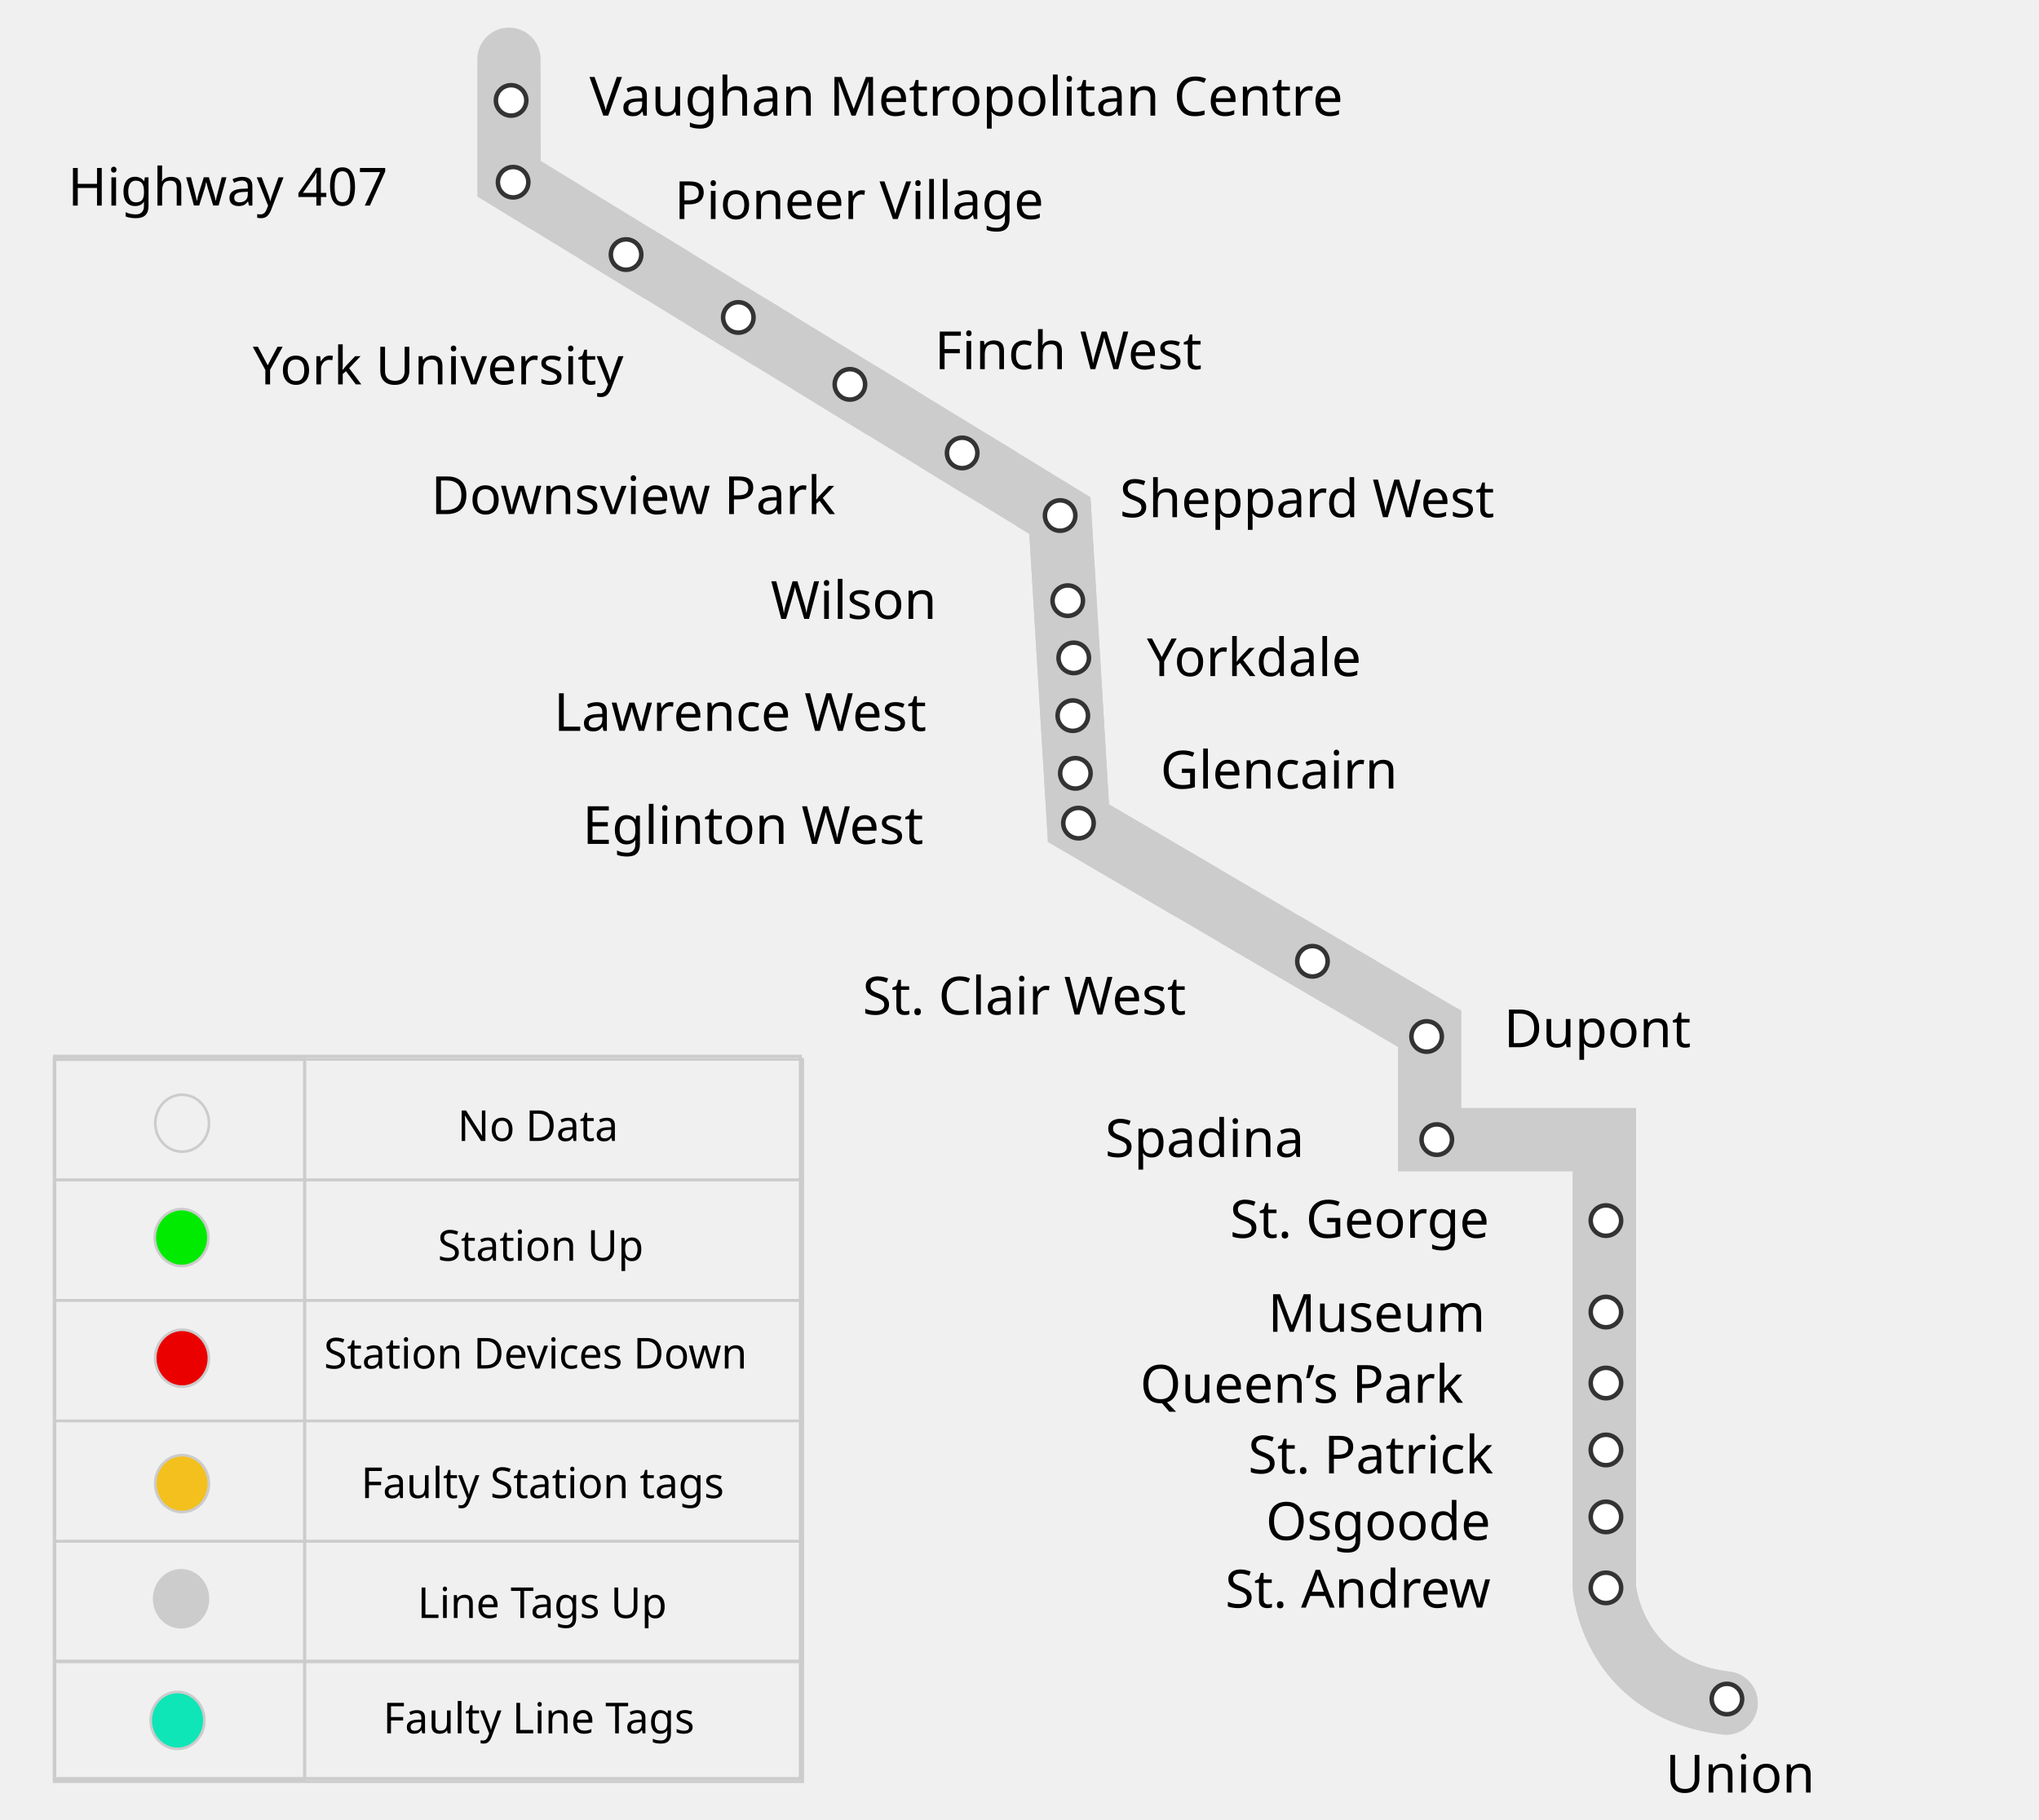
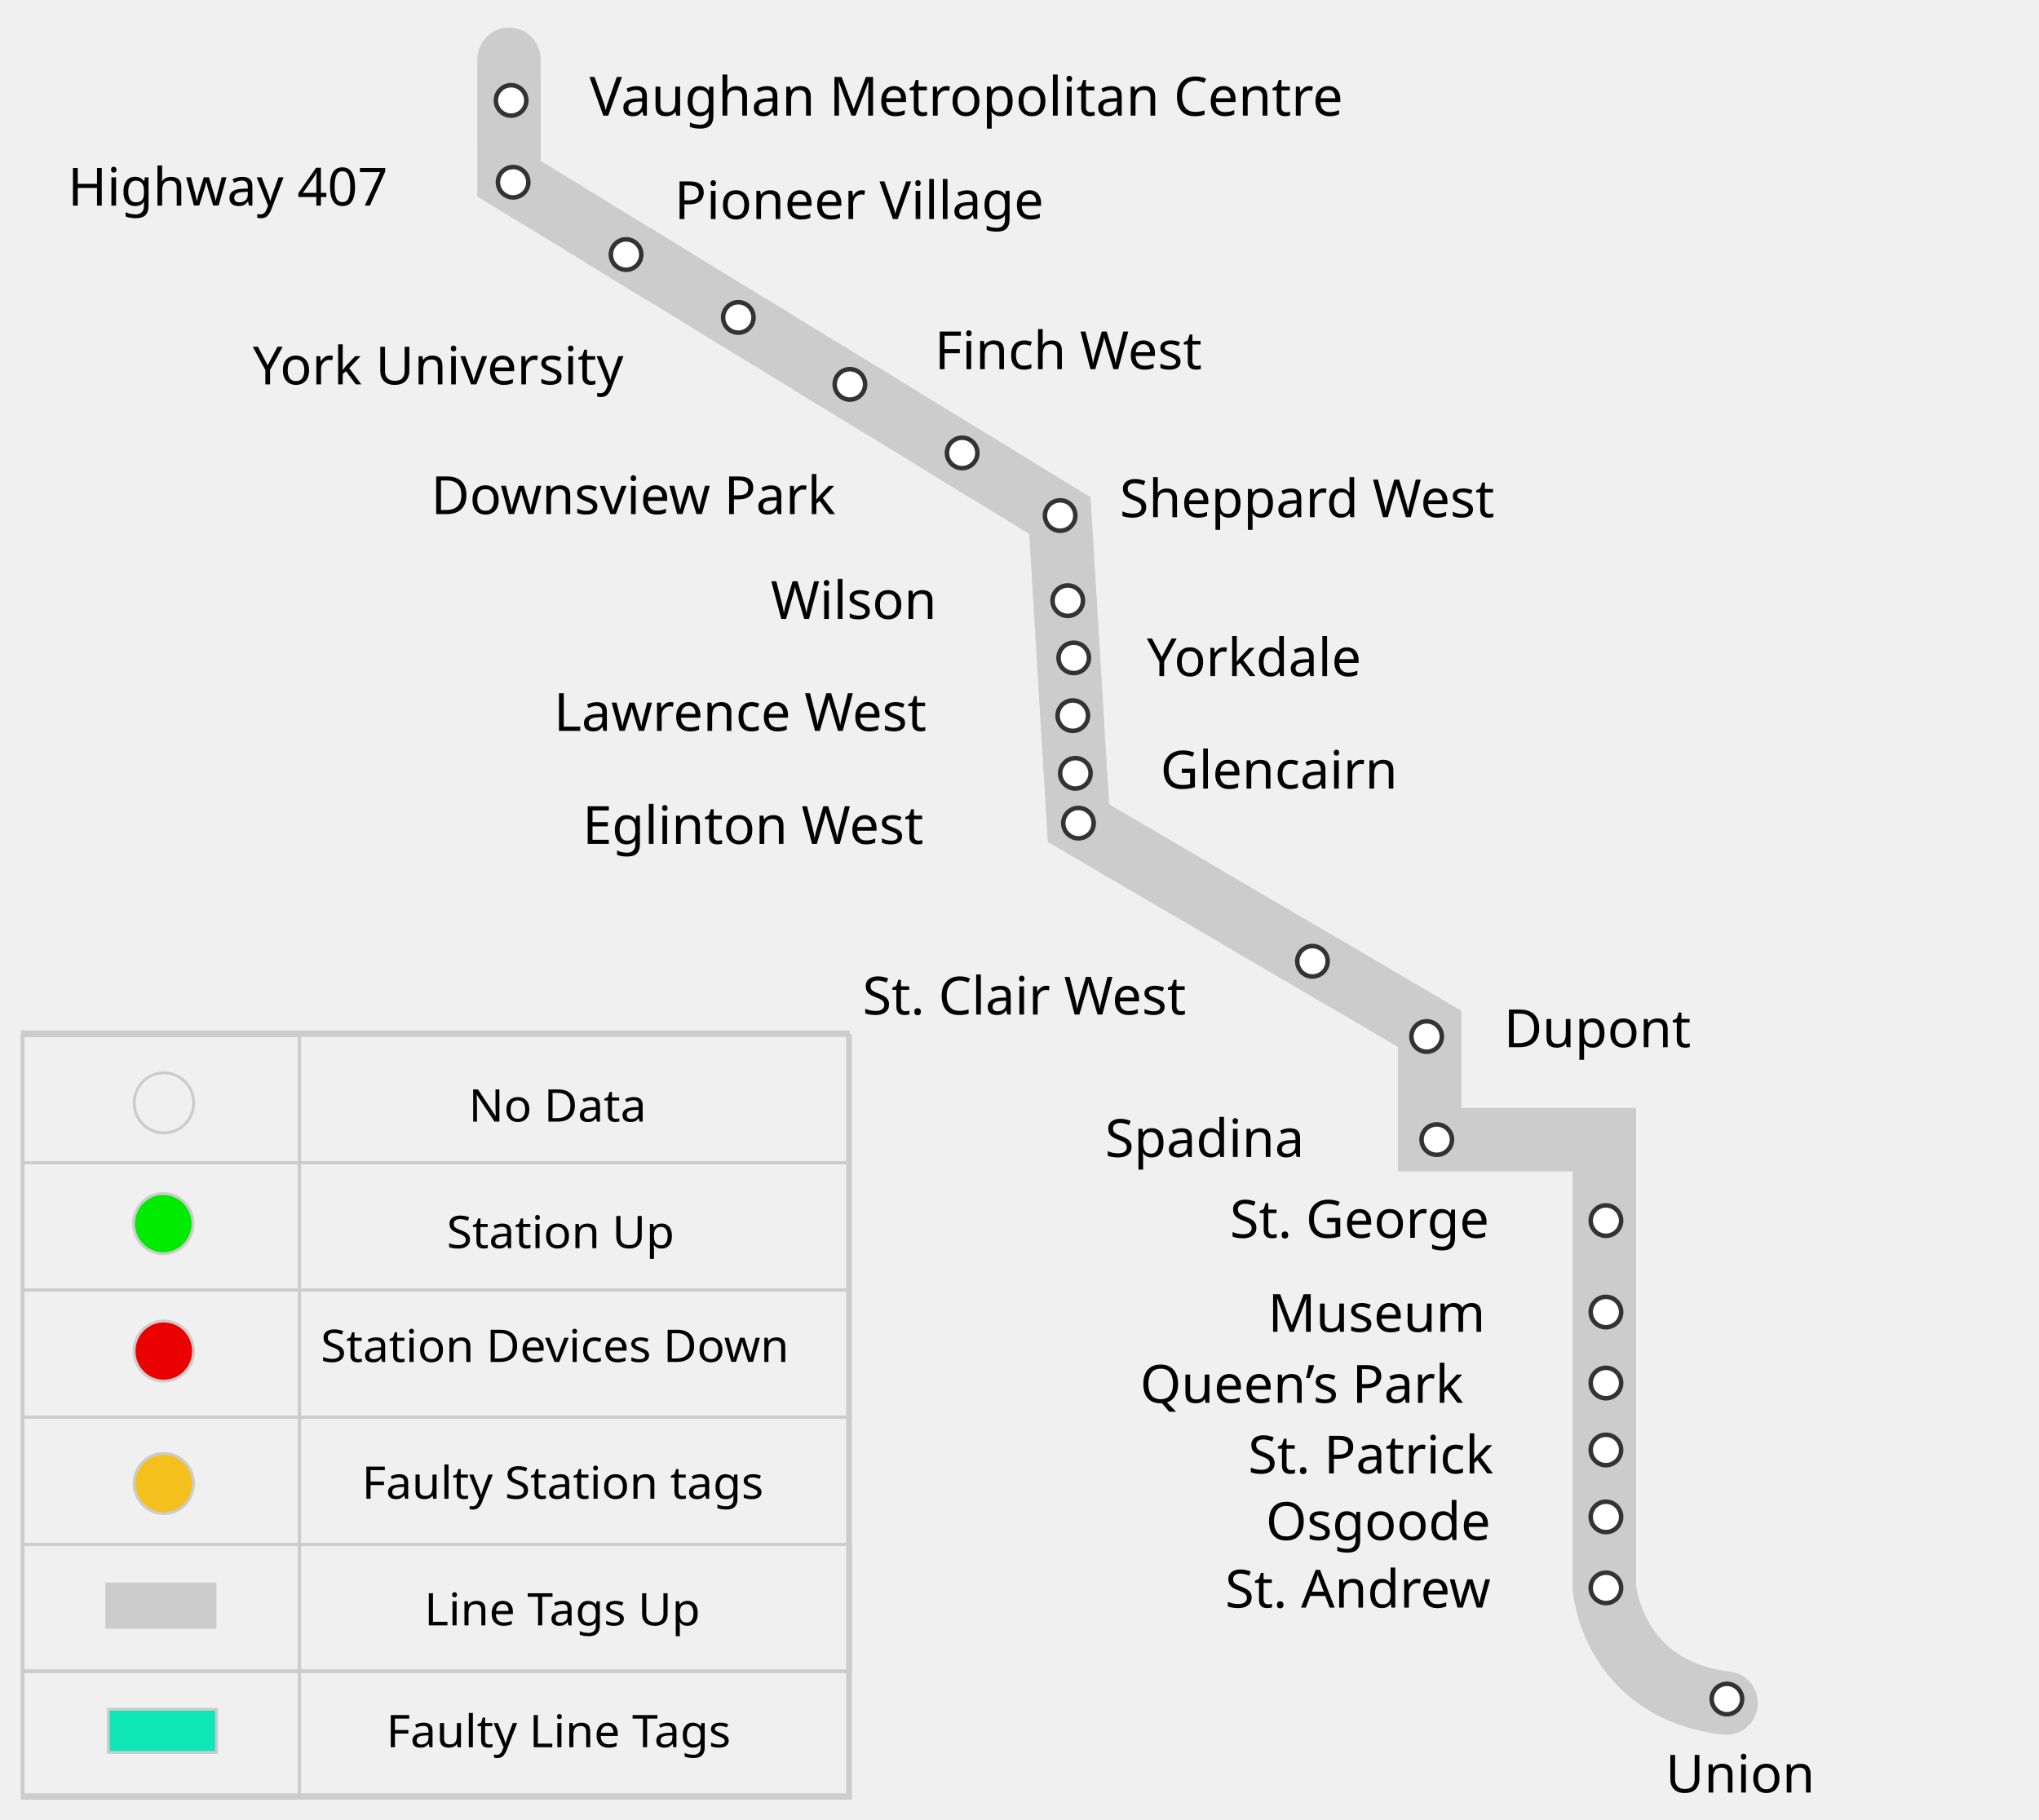
<svg xmlns="http://www.w3.org/2000/svg" version="1.1" id="Layer_1" x="0px" y="0px" width="451.477px" height="403px" viewBox="0 0 451.477 403" enable-background="new 0 0 451.477 403" xml:space="preserve">
  <defs id="defs95">
    <mask maskUnits="userSpaceOnUse" id="mask468">
      <rect style="fill:#ffd42a" id="rect470" width="20.328" height="15.186" x="105.817" y="16.058" />
    </mask>
    <clipPath clipPathUnits="userSpaceOnUse" id="clipPath696">
      <rect style="fill:#ffd42a" id="rect698" width="23.58" height="19.428" x="105.817" y="31.245" />
    </clipPath>
    <clipPath clipPathUnits="userSpaceOnUse" id="clipPath704">
      <rect style="fill:#ffd42a" id="rect706" width="23.811" height="15.422" x="129.397" y="50.673" />
    </clipPath>
    <clipPath clipPathUnits="userSpaceOnUse" id="clipPath712">
      <rect style="fill:#ffd42a" id="rect714" width="22.46" height="14.835" x="153.208" y="66.095" />
    </clipPath>
    <clipPath clipPathUnits="userSpaceOnUse" id="clipPath720">
      <rect style="fill:#ffd42a" id="rect722" width="27.921" height="15.371" x="175.668" y="80.93" />
    </clipPath>
    <clipPath clipPathUnits="userSpaceOnUse" id="clipPath728">
      <rect style="fill:#ffd42a" id="rect730" width="21.621" height="13.96" x="203.589" y="96.3" />
    </clipPath>
    <clipPath clipPathUnits="userSpaceOnUse" id="clipPath736">
      <rect style="fill:#ffd42a" id="rect738" width="20.14" height="15.08" x="225.21" y="110.26" />
    </clipPath>
    <clipPath clipPathUnits="userSpaceOnUse" id="clipPath744">
      <rect style="fill:#ffd42a" id="rect746" width="23.551" height="14.683" x="225.21" y="125.341" />
    </clipPath>
    <clipPath clipPathUnits="userSpaceOnUse" id="clipPath752">
      <rect style="fill:#ffd42a" id="rect754" width="23.128" height="12.629" x="225.21" y="140.024" />
    </clipPath>
    <clipPath clipPathUnits="userSpaceOnUse" id="clipPath760">
      <rect style="fill:#ffd42a" id="rect762" width="28.017" height="12.637" x="225.21" y="152.653" />
    </clipPath>
    <clipPath clipPathUnits="userSpaceOnUse" id="clipPath768">
      <rect style="fill:#ffd42a" id="rect770" width="29.013" height="11.654" x="225.21" y="165.29" />
    </clipPath>
    <clipPath clipPathUnits="userSpaceOnUse" id="clipPath776">
      <rect style="fill:#ffd42a" id="rect778" width="45.053" height="25.935" x="225.21" y="176.944" />
    </clipPath>
    <clipPath clipPathUnits="userSpaceOnUse" id="clipPath784">
      <rect style="fill:#ffd42a" id="rect786" width="34.442" height="20.303" x="270.263" y="202.879" />
    </clipPath>
    <clipPath clipPathUnits="userSpaceOnUse" id="clipPath792">
      <rect style="fill:#ffd42a" id="rect794" width="24.318" height="19.504" x="304.704" y="223.182" />
    </clipPath>
    <clipPath clipPathUnits="userSpaceOnUse" id="clipPath800">
      <rect style="fill:#ffd42a" id="rect802" width="39.153" height="20.3" x="304.704" y="242.685" />
    </clipPath>
    <clipPath clipPathUnits="userSpaceOnUse" id="clipPath810">
      <rect style="fill:#ffd42a" id="rect812" width="25.038" height="37.601" x="343.857" y="242.685" />
    </clipPath>
    <clipPath clipPathUnits="userSpaceOnUse" id="clipPath818">
      <rect style="fill:#ffd42a" id="rect820" width="26.431" height="19.362" x="343.857" y="280.287" />
    </clipPath>
    <clipPath clipPathUnits="userSpaceOnUse" id="clipPath826">
      <rect style="fill:#ffd42a" id="rect828" width="23.973" height="14.342" x="343.857" y="299.649" />
    </clipPath>
    <clipPath clipPathUnits="userSpaceOnUse" id="clipPath834">
      <rect style="fill:#ffd42a" id="rect836" width="26.164" height="15.457" x="343.857" y="313.991" />
    </clipPath>
    <clipPath clipPathUnits="userSpaceOnUse" id="clipPath842">
      <rect style="fill:#ffd42a" id="rect844" width="26.052" height="15.4" x="343.857" y="329.448" />
    </clipPath>
    <clipPath clipPathUnits="userSpaceOnUse" id="clipPath850">
      <rect style="fill:#ffd42a" id="rect852" width="39.676" height="22.66" x="343.857" y="344.848" />
    </clipPath>
    <clipPath clipPathUnits="userSpaceOnUse" id="clipPath858">
      <rect style="fill:#ffd42a" id="rect860" width="45.782" height="17.585" x="343.857" y="367.508" />
    </clipPath>
  </defs>
  <path fill="none" stroke="#cccccc" stroke-width="14" stroke-linecap="round" stroke-miterlimit="10" d="m 112.696,13.114 v 26.453 l 121.982,74.61 4.117,68.125 77.736,45.531 v 24.56 h 38.715 v 99.279 c 0,0 1.703,22.45 26.949,25.514" id="path2" style="display:inline" />
  <text id="highway_407_txt" transform="matrix(1 0 0 1 15.0283 45.5273)" font-family="'MyriadPro-Regular'" font-size="11.679">Highway 407</text>
  <text id="york_university_txt" transform="matrix(1 0 0 1 55.9736 85.1318)" font-family="'MyriadPro-Regular'" font-size="11.679">York University</text>
  <text id="downsview_park_txt" transform="matrix(1 0 0 1 95.4551 113.8555)" font-family="'MyriadPro-Regular'" font-size="11.679">Downsview Park</text>
  <text id="wilson_txt" transform="matrix(1 0 0 1 170.6484 137.0654)" font-family="'MyriadPro-Regular'" font-size="11.679">Wilson</text>
  <text id="lawrence_west_txt" transform="matrix(1 0 0 1 122.6436 161.8711)" font-family="'MyriadPro-Regular'" font-size="11.679">Lawrence West</text>
  <text id="eglinton_west_txt" transform="matrix(1 0 0 1 129.0078 186.9014)" font-family="'MyriadPro-Regular'" font-size="11.679">Eglinton West</text>
  <text id="st_clair_west_txt" transform="matrix(1 0 0 1 190.9902 224.6914)" font-family="'MyriadPro-Regular'" font-size="11.679">St. Clair West</text>
  <text id="spadina_txt" transform="matrix(1 0 0 1 244.686 256.2373)" font-family="'MyriadPro-Regular'" font-size="11.679">Spadina</text>
  <text id="st_george_txt" transform="matrix(1 0 0 1 272.3267 274.1406)" font-family="'MyriadPro-Regular'" font-size="11.679">St. George</text>
  <text id="museum_txt" transform="matrix(1 0 0 1 280.7642 294.9561)" font-family="'MyriadPro-Regular'" font-size="11.679">Museum</text>
  <text id="queens_park_txt" transform="matrix(1 0 0 1 252.4399 310.6777)" font-family="'MyriadPro-Regular'" font-size="11.679">Queen’s Park</text>
  <text id="st_patrick_txt" transform="matrix(1 0 0 1 276.3677 326.3213)" font-family="'MyriadPro-Regular'" font-size="11.679">St. Patrick</text>
  <text id="osgoode_txt" transform="matrix(1 0 0 1 280.2661 341.0713)" font-family="'MyriadPro-Regular'" font-size="11.679">Osgoode</text>
  <text id="st_andrew_txt" transform="matrix(1 0 0 1 271.2778 356.0439)" font-family="'MyriadPro-Regular'" font-size="11.679">St. Andrew</text>
  <text id="union_txt" transform="matrix(1 0 0 1 368.8032 396.9951)" font-family="'MyriadPro-Regular'" font-size="11.679">Union</text>
  <text id="glencairn_txt" transform="translate(256.936,174.6465)" font-family="MyriadPro-Regular" font-size="11.679px" style="display:inline">Glencairn</text>
  <text id="yorkdale_txt" transform="translate(253.9341,149.7383)" font-family="MyriadPro-Regular" font-size="11.679px" style="display:inline">Yorkdale</text>
  <text id="sheppardwest_txt" transform="translate(247.9341,114.5469)" font-family="MyriadPro-Regular" font-size="11.679px" style="display:inline">Sheppard West</text>
  <text id="finch_west_txt" transform="translate(206.9609,81.7617)" font-family="MyriadPro-Regular" font-size="11.679px" style="display:inline">Finch West</text>
  <text id="pioneer_village_txt" transform="translate(149.3525,48.5078)" font-family="MyriadPro-Regular" font-size="11.679px" style="display:inline">Pioneer Village</text>
  <text id="voughan_metropolitan_centre_txt" transform="translate(130.5273,25.6133)" font-family="MyriadPro-Semibold" font-size="11.979px" style="display:inline">Vaughan Metropolitan Centre</text>
  <text id="dupont_txt" transform="translate(332.9907,231.9277)" font-family="MyriadPro-Regular" font-size="11.679px" style="display:inline">Dupont</text>
  <g id="layer1">
    <path fill="none" stroke="#cccccc" stroke-width="14" stroke-linecap="round" stroke-miterlimit="10" d="m 112.696,13.114 v 26.453 l 121.982,74.61 4.117,68.125 77.736,45.531 v 24.56 h 38.715 v 99.279 c 0,0 1.703,22.45 26.949,25.514" id="VMC" style="display:inline" mask="url(#mask468)" />
    <path fill="none" stroke="#cccccc" stroke-width="14" stroke-linecap="round" stroke-miterlimit="10" d="m 112.696,13.114 v 26.453 l 121.982,74.61 4.117,68.125 77.736,45.531 v 24.56 h 38.715 v 99.279 c 0,0 1.703,22.45 26.949,25.514" id="407" style="display:inline" clip-path="url(#clipPath696)" />
    <path fill="none" stroke="#cccccc" stroke-width="14" stroke-linecap="round" stroke-miterlimit="10" d="m 112.696,13.114 v 26.453 l 121.982,74.61 4.117,68.125 77.736,45.531 v 24.56 h 38.715 v 99.279 c 0,0 1.703,22.45 26.949,25.514" id="PNV" style="display:inline" clip-path="url(#clipPath704)" />
    <path fill="none" stroke="#cccccc" stroke-width="14" stroke-linecap="round" stroke-miterlimit="10" d="m 112.696,13.114 v 26.453 l 121.982,74.61 4.117,68.125 77.736,45.531 v 24.56 h 38.715 v 99.279 c 0,0 1.703,22.45 26.949,25.514" id="YKU" style="display:inline" clip-path="url(#clipPath712)" />
    <path fill="none" stroke="#cccccc" stroke-width="14" stroke-linecap="round" stroke-miterlimit="10" d="m 112.696,13.114 v 26.453 l 121.982,74.61 4.117,68.125 77.736,45.531 v 24.56 h 38.715 v 99.279 c 0,0 1.703,22.45 26.949,25.514" id="FNW" style="display:inline" clip-path="url(#clipPath720)" />
    <path fill="none" stroke="#cccccc" stroke-width="14" stroke-linecap="round" stroke-miterlimit="10" d="m 112.696,13.114 v 26.453 l 121.982,74.61 4.117,68.125 77.736,45.531 v 24.56 h 38.715 v 99.279 c 0,0 1.703,22.45 26.949,25.514" id="DWP" style="display:inline" clip-path="url(#clipPath728)" />
    <path fill="none" stroke="#cccccc" stroke-width="14" stroke-linecap="round" stroke-miterlimit="10" d="m 112.696,13.114 v 26.453 l 121.982,74.61 4.117,68.125 77.736,45.531 v 24.56 h 38.715 v 99.279 c 0,0 1.703,22.45 26.949,25.514" id="SHW" style="display:inline" clip-path="url(#clipPath736)" />
    <path fill="none" stroke="#cccccc" stroke-width="14" stroke-linecap="round" stroke-miterlimit="10" d="m 112.696,13.114 v 26.453 l 121.982,74.61 4.117,68.125 77.736,45.531 v 24.56 h 38.715 v 99.279 c 0,0 1.703,22.45 26.949,25.514" id="WIL" style="display:inline" clip-path="url(#clipPath744)" />
    <path fill="none" stroke="#cccccc" stroke-width="14" stroke-linecap="round" stroke-miterlimit="10" d="m 112.696,13.114 v 26.453 l 121.982,74.61 4.117,68.125 77.736,45.531 v 24.56 h 38.715 v 99.279 c 0,0 1.703,22.45 26.949,25.514" id="YKD" style="display:inline" clip-path="url(#clipPath752)" />
    <path fill="none" stroke="#cccccc" stroke-width="14" stroke-linecap="round" stroke-miterlimit="10" d="m 112.696,13.114 v 26.453 l 121.982,74.61 4.117,68.125 77.736,45.531 v 24.56 h 38.715 v 99.279 c 0,0 1.703,22.45 26.949,25.514" id="LWW" style="display:inline" clip-path="url(#clipPath760)" />
    <path fill="none" stroke="#cccccc" stroke-width="14" stroke-linecap="round" stroke-miterlimit="10" d="m 112.696,13.114 v 26.453 l 121.982,74.61 4.117,68.125 77.736,45.531 v 24.56 h 38.715 v 99.279 c 0,0 1.703,22.45 26.949,25.514" id="GLN" style="display:inline" clip-path="url(#clipPath768)" />
    <path fill="none" stroke="#cccccc" stroke-width="14" stroke-linecap="round" stroke-miterlimit="10" d="m 112.696,13.114 v 26.453 l 121.982,74.61 4.117,68.125 77.736,45.531 v 24.56 h 38.715 v 99.279 c 0,0 1.703,22.45 26.949,25.514" id="CED" style="display:inline" clip-path="url(#clipPath776)" />
    <path fill="none" stroke="#cccccc" stroke-width="14" stroke-linecap="round" stroke-miterlimit="10" d="m 112.696,13.114 v 26.453 l 121.982,74.61 4.117,68.125 77.736,45.531 v 24.56 h 38.715 v 99.279 c 0,0 1.703,22.45 26.949,25.514" id="SCW" style="display:inline" clip-path="url(#clipPath784)" />
    <path fill="none" stroke="#cccccc" stroke-width="14" stroke-linecap="round" stroke-miterlimit="10" d="m 112.696,13.114 v 26.453 l 121.982,74.61 4.117,68.125 77.736,45.531 v 24.56 h 38.715 v 99.279 c 0,0 1.703,22.45 26.949,25.514" id="DUP" style="display:inline" clip-path="url(#clipPath792)" />
    <path fill="none" stroke="#cccccc" stroke-width="14" stroke-linecap="round" stroke-miterlimit="10" d="m 112.696,13.114 v 26.453 l 121.982,74.61 4.117,68.125 77.736,45.531 v 24.56 h 38.715 v 99.279 c 0,0 1.703,22.45 26.949,25.514" id="SPA" style="display:inline" clip-path="url(#clipPath800)" />
    <path fill="none" stroke="#cccccc" stroke-width="14" stroke-linecap="round" stroke-miterlimit="10" d="m 112.696,13.114 v 26.453 l 121.982,74.61 4.117,68.125 77.736,45.531 v 24.56 h 38.715 v 99.279 c 0,0 1.703,22.45 26.949,25.514" id="STG" style="display:inline" clip-path="url(#clipPath810)" />
    <path fill="none" stroke="#cccccc" stroke-width="14" stroke-linecap="round" stroke-miterlimit="10" d="m 112.696,13.114 v 26.453 l 121.982,74.61 4.117,68.125 77.736,45.531 v 24.56 h 38.715 v 99.279 c 0,0 1.703,22.45 26.949,25.514" id="MUS" style="display:inline" clip-path="url(#clipPath818)" />
    <path fill="none" stroke="#cccccc" stroke-width="14" stroke-linecap="round" stroke-miterlimit="10" d="m 112.696,13.114 v 26.453 l 121.982,74.61 4.117,68.125 77.736,45.531 v 24.56 h 38.715 v 99.279 c 0,0 1.703,22.45 26.949,25.514" id="QNP" style="display:inline" clip-path="url(#clipPath826)" />
    <path fill="none" stroke="#cccccc" stroke-width="14" stroke-linecap="round" stroke-miterlimit="10" d="m 112.696,13.114 v 26.453 l 121.982,74.61 4.117,68.125 77.736,45.531 v 24.56 h 38.715 v 99.279 c 0,0 1.703,22.45 26.949,25.514" id="STP" style="display:inline" clip-path="url(#clipPath834)" />
    <path fill="none" stroke="#cccccc" stroke-width="14" stroke-linecap="round" stroke-miterlimit="10" d="m 112.696,13.114 v 26.453 l 121.982,74.61 4.117,68.125 77.736,45.531 v 24.56 h 38.715 v 99.279 c 0,0 1.703,22.45 26.949,25.514" id="OSG" style="display:inline" clip-path="url(#clipPath842)" />
    <path fill="none" stroke="#cccccc" stroke-width="14" stroke-linecap="round" stroke-miterlimit="10" d="m 112.696,13.114 v 26.453 l 121.982,74.61 4.117,68.125 77.736,45.531 v 24.56 h 38.715 v 99.279 c 0,0 1.703,22.45 26.949,25.514" id="STA" style="display:inline" clip-path="url(#clipPath850)" />
    <path fill="none" stroke="#cccccc" stroke-width="14" stroke-linecap="round" stroke-miterlimit="10" d="m 112.696,13.114 v 26.453 l 121.982,74.61 4.117,68.125 77.736,45.531 v 24.56 h 38.715 v 99.279 c 0,0 1.703,22.45 26.949,25.514" id="UNI" style="display:inline" clip-path="url(#clipPath858)" />
-     <rect style="fill:none;stroke:#cccccc;stroke-width:0.704" id="rect1118" width="165.139" height="159.978" x="12.084" y="233.936" />
-     <rect style="fill:none;stroke:#cccccc;stroke-width:0.703" id="rect1653" width="55.427" height="159.692" x="12.027" y="234.625" />
-     <rect style="fill:none;stroke:#cccccc;stroke-width:0.587" id="rect1655" width="165.719" height="26.686" x="12.027" y="234.625" />
-     <rect style="fill:none;stroke:#cccccc;stroke-width:0.587" id="rect1737" width="165.719" height="26.686" x="12.027" y="287.998" />
-     <rect style="fill:none;stroke:#cccccc;stroke-width:0.587" id="rect1741" width="165.719" height="26.686" x="12.027" y="261.312" />
-     <rect style="fill:none;stroke:#cccccc;stroke-width:0.587" id="rect1743" width="165.719" height="26.686" x="12.027" y="341.37" />
-     <rect style="fill:none;stroke:#cccccc;stroke-width:0.585" id="rect1745" width="165.721" height="26.533" x="12.026" y="341.37" />
-     <ellipse style="fill:none;fill-opacity:0;stroke:#cccccc;stroke-width:0.587" id="path1817" cx="40.333" cy="248.758" rx="5.951" ry="6.305" />
-     <ellipse style="fill:#00eb00;fill-opacity:1;stroke:#cccccc;stroke-width:0.587" id="path1817-3" cx="40.206" cy="274.085" rx="5.951" ry="6.305" />
-     <ellipse style="fill:#eb0000;fill-opacity:1;stroke:#cccccc;stroke-width:0.587" id="path1817-6" cx="40.312" cy="300.806" rx="5.951" ry="6.305" />
-     <ellipse style="fill:#f3c01e;fill-opacity:1;stroke:#cccccc;stroke-width:0.587" id="path1817-7" cx="40.312" cy="328.573" rx="5.951" ry="6.305" />
-     <ellipse style="fill:#cccccc;fill-opacity:1;stroke:#cccccc;stroke-width:0.587" id="path1817-5" cx="40.086" cy="354.084" rx="5.951" ry="6.305" />
-     <rect style="fill:none;stroke:#cccccc;stroke-width:0.587" id="rect1743-3" width="165.719" height="26.686" x="12.027" y="367.903" />
-     <ellipse style="fill:#0ee6b7;fill-opacity:1;stroke:#cccccc;stroke-width:0.587" id="path1817-2" cx="39.314" cy="381.024" rx="5.951" ry="6.305" />
-     <rect style="fill:none;stroke:#cccccc;stroke-width:0.587" id="rect7959" width="165.719" height="26.686" x="12.027" y="314.684" />
-     <text class="mainSubwayview" id="dupont_txt-8-04" font-family="MyriadPro-Regular" font-size="78" style="font-size:9.354px;display:inline;fill:#000000;stroke-width:0.134" x="80.728" y="328.61" transform="scale(0.9904504,1.009642)">Faulty Station tags</text>
-     <text class="mainSubwayview" id="dupont_txt-8-4" font-family="MyriadPro-Regular" font-size="78" style="font-size:9.354px;display:inline;fill:#000000;stroke-width:0.134" x="93.347" y="354.918" transform="scale(0.9904504,1.009642)">Line Tags Up</text>
-     <text class="mainSubwayview" id="dupont_txt-8-44" font-family="MyriadPro-Regular" font-size="78" style="font-size:9.354px;display:inline;fill:#000000;stroke-width:0.134" x="85.658" y="380.223" transform="scale(0.9904504,1.009642)">Faulty Line Tags</text>
-     <text class="mainSubwayview" id="text8094-7" font-family="MyriadPro-Regular" font-size="78" style="font-size:9.354px;display:inline;fill:#000000;stroke-width:0.134" x="72.419" y="300.192" transform="scale(0.9904504,1.009642)">Station Devices Down</text>
-     <text class="mainSubwayview" id="text8096-6" font-family="MyriadPro-Regular" font-size="78" style="font-size:9.354px;display:inline;fill:#000000;stroke-width:0.134" x="102.309" y="250.277" transform="scale(0.9904504,1.009642)">No Data</text>
-     <text class="mainSubwayview" id="text8098-3" font-family="MyriadPro-Regular" font-size="78" style="font-size:9.354px;display:inline;fill:#000000;stroke-width:0.134" x="97.874" y="276.555" transform="scale(0.9904504,1.009642)">Station Up</text>
+     <rect style="fill:none;stroke:#cccccc;stroke-width:0.761" id="rect1118" width="182.693" height="168.95" x="5.041" y="228.599" />
+     <rect style="fill:none;stroke:#cccccc;stroke-width:0.76" id="rect1653" width="61.319" height="168.647" x="4.978" y="229.328" />
+     <rect style="fill:none;stroke:#cccccc;stroke-width:0.634" id="rect1655" width="183.335" height="28.183" x="4.978" y="229.328" />
+     <rect style="fill:none;stroke:#cccccc;stroke-width:0.634" id="rect1737" width="183.335" height="28.183" x="4.978" y="285.694" />
+     <rect style="fill:none;stroke:#cccccc;stroke-width:0.634" id="rect1741" width="183.335" height="28.183" x="4.978" y="257.511" />
+     <rect style="fill:none;stroke:#cccccc;stroke-width:0.634" id="rect1743" width="183.335" height="28.183" x="4.979" y="342.06" />
+     <rect style="fill:none;stroke:#cccccc;stroke-width:0.632" id="rect1745" width="183.337" height="28.021" x="4.977" y="342.06" />
+     <ellipse style="fill:none;fill-opacity:0;stroke:#cccccc;stroke-width:0.634" id="path1817" cx="36.293" cy="244.254" rx="6.584" ry="6.658" />
+     <ellipse style="fill:#00eb00;fill-opacity:1;stroke:#cccccc;stroke-width:0.634" id="path1817-3" cx="36.152" cy="271.001" rx="6.584" ry="6.658" />
+     <ellipse style="fill:#eb0000;fill-opacity:1;stroke:#cccccc;stroke-width:0.634" id="path1817-6" cx="36.27" cy="299.221" rx="6.584" ry="6.658" />
+     <ellipse style="fill:#f3c01e;fill-opacity:1;stroke:#cccccc;stroke-width:0.634" id="path1817-7" cx="36.27" cy="328.544" rx="6.584" ry="6.658" />
+     <rect style="fill:none;stroke:#cccccc;stroke-width:0.634" id="rect1743-3" width="183.335" height="28.183" x="4.979" y="370.08" />
+     <rect style="fill:none;stroke:#cccccc;stroke-width:0.634" id="rect7959" width="183.335" height="28.183" x="4.979" y="313.876" />
+     <text class="mainSubwayview" id="dupont_txt-8-04" font-family="MyriadPro-Regular" font-size="78" style="font-size:10.111px;display:inline;fill:#000000;stroke-width:0.144" x="79.044" y="336.485" transform="scale(1.013724,0.9864613)">Faulty Station tags</text>
+     <text class="mainSubwayview" id="dupont_txt-8-4" font-family="MyriadPro-Regular" font-size="78" style="font-size:10.111px;display:inline;fill:#000000;stroke-width:0.144" x="92.685" y="364.921" transform="scale(1.013724,0.9864613)">Line Tags Up</text>
+     <text class="mainSubwayview" id="dupont_txt-8-44" font-family="MyriadPro-Regular" font-size="78" style="font-size:10.111px;display:inline;fill:#000000;stroke-width:0.144" x="84.373" y="392.274" transform="scale(1.013724,0.9864613)">Faulty Line Tags</text>
+     <text class="mainSubwayview" id="text8094-7" font-family="MyriadPro-Regular" font-size="78" style="font-size:10.111px;display:inline;fill:#000000;stroke-width:0.144" x="70.063" y="305.768" transform="scale(1.013724,0.9864613)">Station Devices Down</text>
+     <text class="mainSubwayview" id="text8096-6" font-family="MyriadPro-Regular" font-size="78" style="font-size:10.111px;display:inline;fill:#000000;stroke-width:0.144" x="102.371" y="251.815" transform="scale(1.013724,0.9864613)">No Data</text>
+     <text class="mainSubwayview" id="text8098-3" font-family="MyriadPro-Regular" font-size="78" style="font-size:10.111px;display:inline;fill:#000000;stroke-width:0.144" x="97.578" y="280.219" transform="scale(1.013724,0.9864613)">Station Up</text>
+     <rect style="fill:#cccccc;fill-opacity:1;stroke:#cccccc;stroke-width:0.634" id="rect1139" width="23.964" height="9.575" x="23.647" y="350.811" />
+     <rect style="fill:#0ee6b7;fill-opacity:1;stroke:#cccccc;stroke-width:0.634" id="rect1139-3" width="23.964" height="9.575" x="23.978" y="378.544" />
  </g>
  <g id="layer2" style="display:inline">
    <circle id="wilson" fill="#ffffff" stroke="#333333" stroke-linecap="round" stroke-miterlimit="10" cx="236.424" cy="133.031" r="3.37">
</circle>
    <circle id="lawrence_west" fill="#ffffff" stroke="#333333" stroke-linecap="round" stroke-miterlimit="10" cx="237.54" cy="158.498" r="3.369">
</circle>
    <circle id="glencairn" fill="#ffffff" stroke="#333333" stroke-linecap="round" stroke-miterlimit="10" cx="238.11" cy="171.273" r="3.37">
</circle>
    <circle id="yorkdale" fill="#ffffff" stroke="#333333" stroke-linecap="round" stroke-miterlimit="10" cx="237.749" cy="145.703" r="3.369">
</circle>
    <circle id="eglinton_west" fill="#ffffff" stroke="#333333" stroke-linecap="round" stroke-miterlimit="10" cx="238.795" cy="182.301" r="3.369">
</circle>
    <circle id="sheppardwest" fill="#ffffff" stroke="#333333" stroke-linecap="round" stroke-miterlimit="10" cx="234.738" cy="114.177" r="3.369">
</circle>
    <circle id="downsview_park" fill="#ffffff" stroke="#333333" stroke-linecap="round" stroke-miterlimit="10" cx="213.042" cy="100.314" r="3.369">
</circle>
    <circle id="finch_west" fill="#ffffff" stroke="#333333" stroke-linecap="round" stroke-miterlimit="10" cx="188.186" cy="85.128" r="3.369">
</circle>
    <circle id="york_university" fill="#ffffff" stroke="#333333" stroke-linecap="round" stroke-miterlimit="10" cx="163.48" cy="70.304" r="3.369">
</circle>
    <circle id="spadina" fill="#ffffff" stroke="#333333" stroke-linecap="round" stroke-miterlimit="10" cx="318.131" cy="252.391" r="3.369">
</circle>
    <circle id="st_clair_west" fill="#ffffff" stroke="#333333" stroke-linecap="round" stroke-miterlimit="10" cx="290.604" cy="212.898" r="3.369">
</circle>
    <circle id="st_george" fill="#ffffff" stroke="#333333" stroke-linecap="round" stroke-miterlimit="10" cx="355.586" cy="270.33" r="3.369">
</circle>
    <circle id="museum" fill="#ffffff" stroke="#333333" stroke-linecap="round" stroke-miterlimit="10" cx="355.586" cy="290.582" r="3.369">
</circle>
    <circle id="queens_park" fill="#ffffff" stroke="#333333" stroke-linecap="round" stroke-miterlimit="10" cx="355.586" cy="306.303" r="3.369">
</circle>
    <circle id="pioneer_village" fill="#ffffff" stroke="#333333" stroke-linecap="round" stroke-miterlimit="10" cx="138.624" cy="56.379" r="3.369">
</circle>
    <circle id="highway_407" fill="#ffffff" stroke="#333333" stroke-linecap="round" stroke-miterlimit="10" cx="113.619" cy="40.357" r="3.369">
</circle>
    <circle id="st_patrick" fill="#ffffff" stroke="#333333" stroke-linecap="round" stroke-miterlimit="10" cx="355.586" cy="321.126" r="3.369">
</circle>
    <circle id="dupont" fill="#ffffff" stroke="#333333" stroke-linecap="round" stroke-miterlimit="10" cx="315.885" cy="229.557" r="3.369">
</circle>
    <circle id="osgoode" fill="#ffffff" stroke="#333333" stroke-linecap="round" stroke-miterlimit="10" cx="355.586" cy="335.949" r="3.369">
</circle>
    <circle id="st_andrew" fill="#ffffff" stroke="#333333" stroke-linecap="round" stroke-miterlimit="10" cx="355.586" cy="351.67" r="3.369">
</circle>
    <circle id="union" fill="#ffffff" stroke="#333333" stroke-linecap="round" stroke-miterlimit="10" cx="382.375" cy="376.288" r="3.369">
</circle>
    <circle id="voughan_metropolitan_centre" fill="#ffffff" stroke="#333333" stroke-linecap="round" stroke-miterlimit="10" cx="113.169" cy="22.24" r="3.369">
</circle>
  </g>
</svg>
